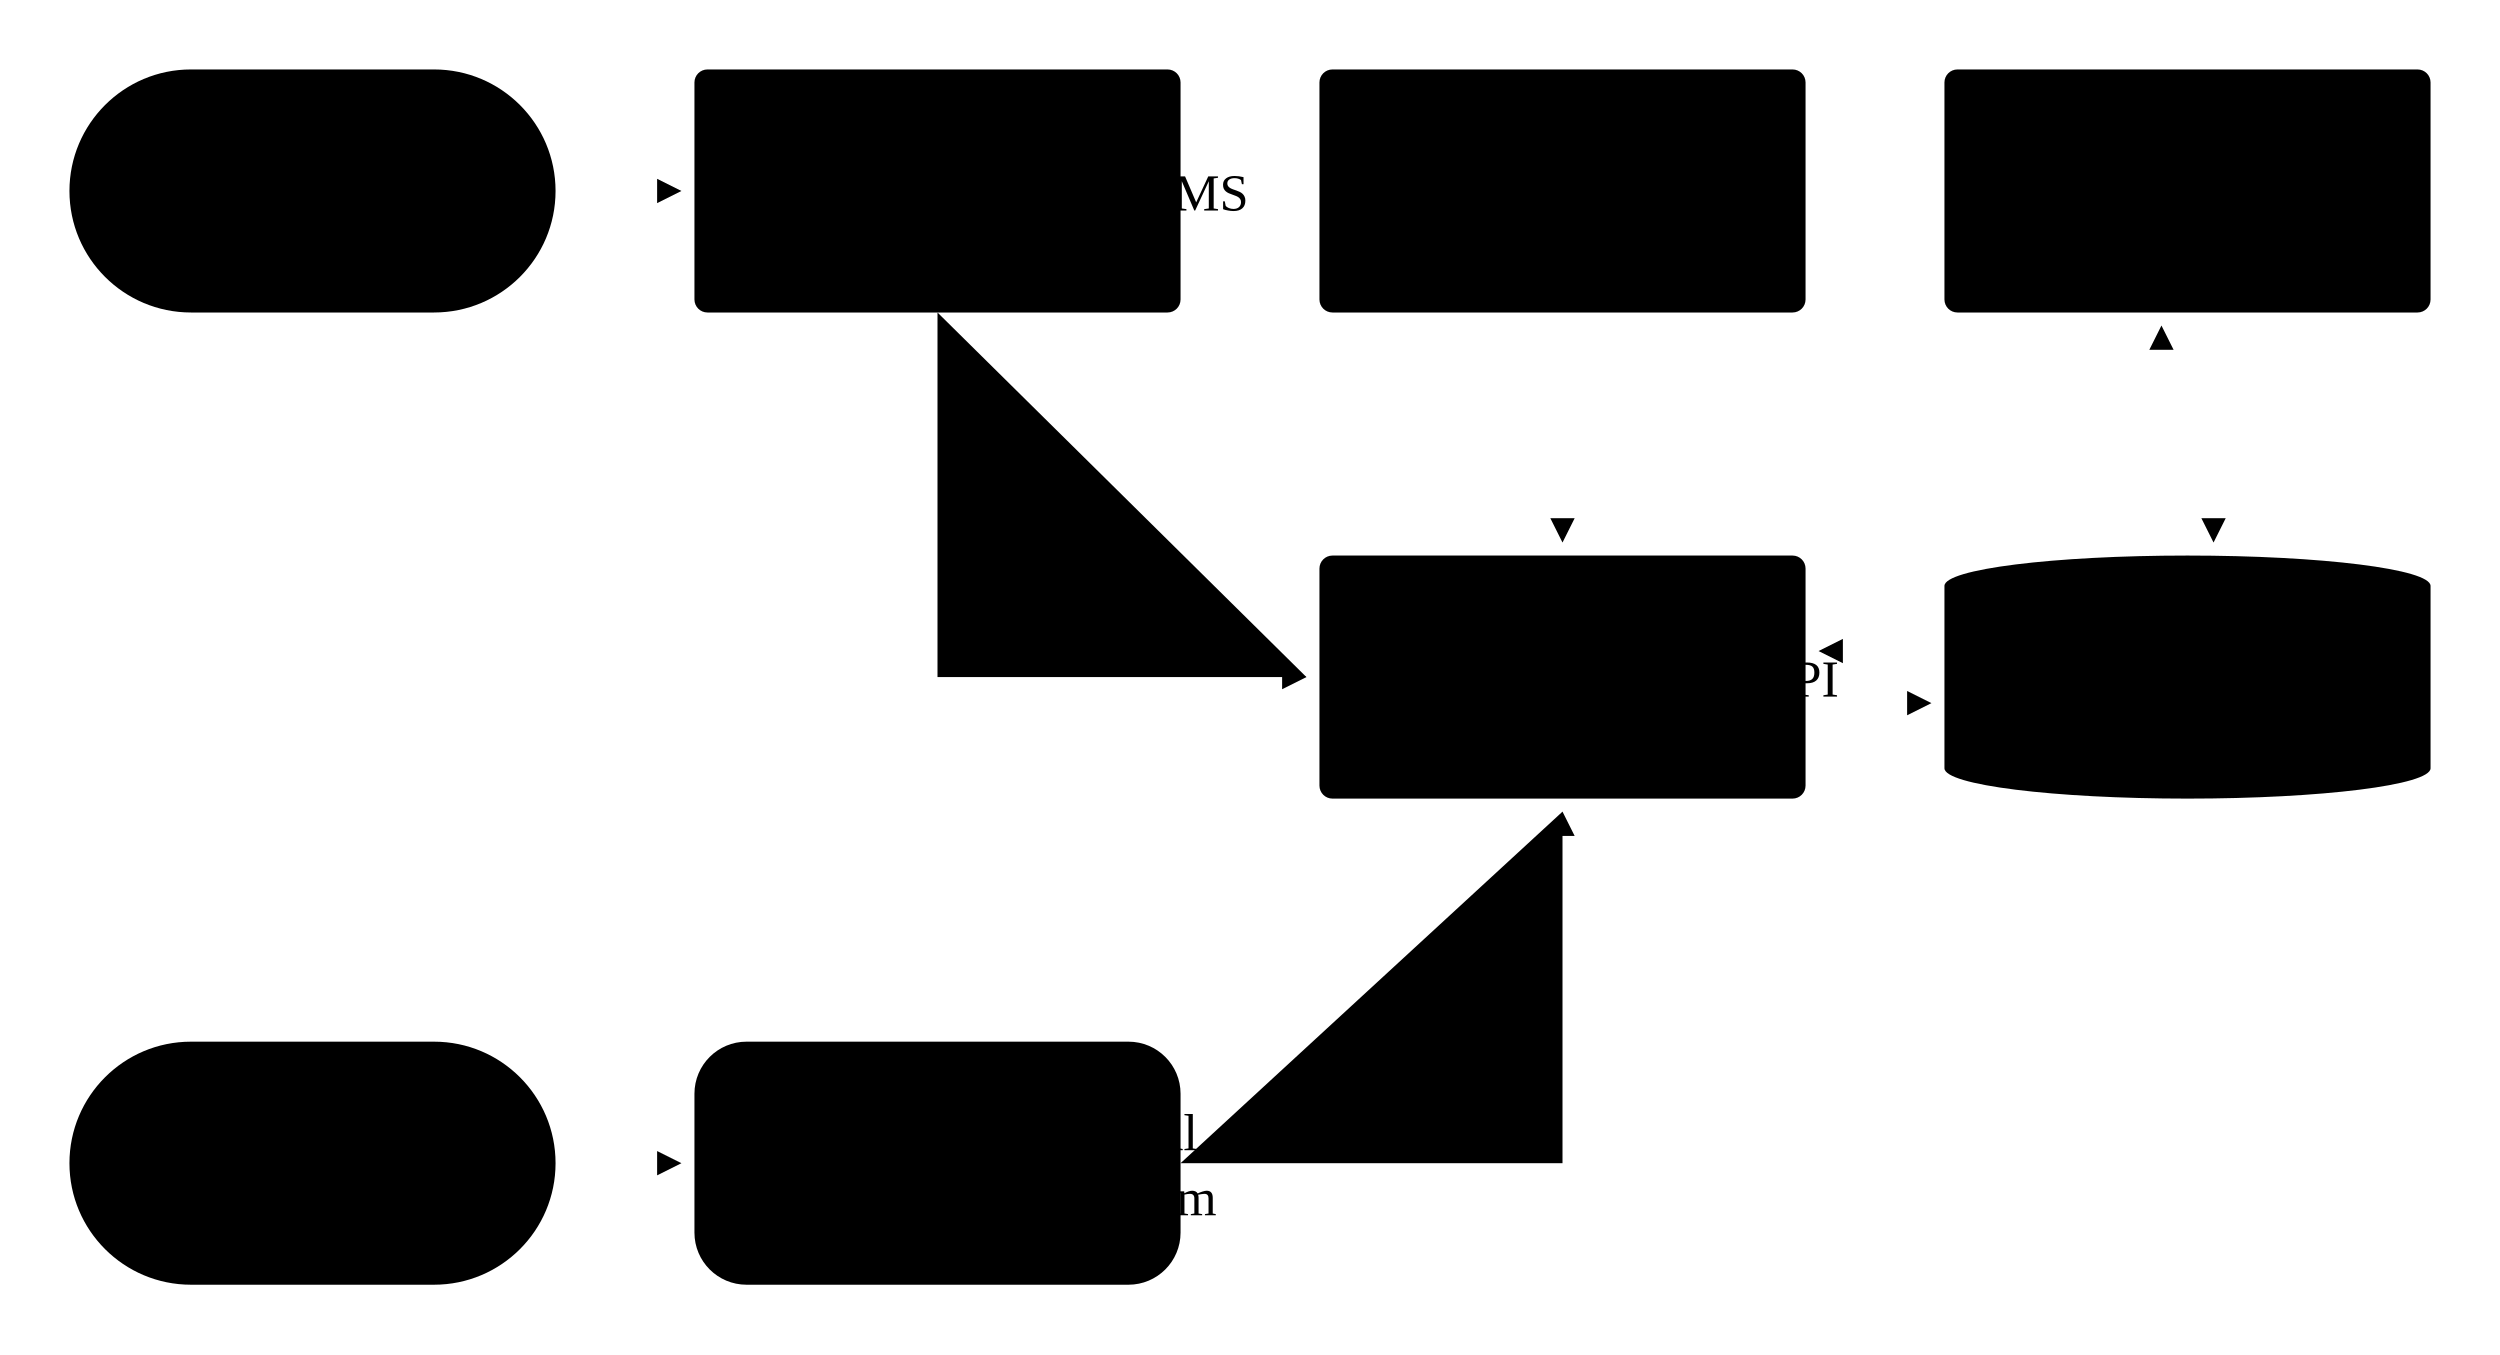
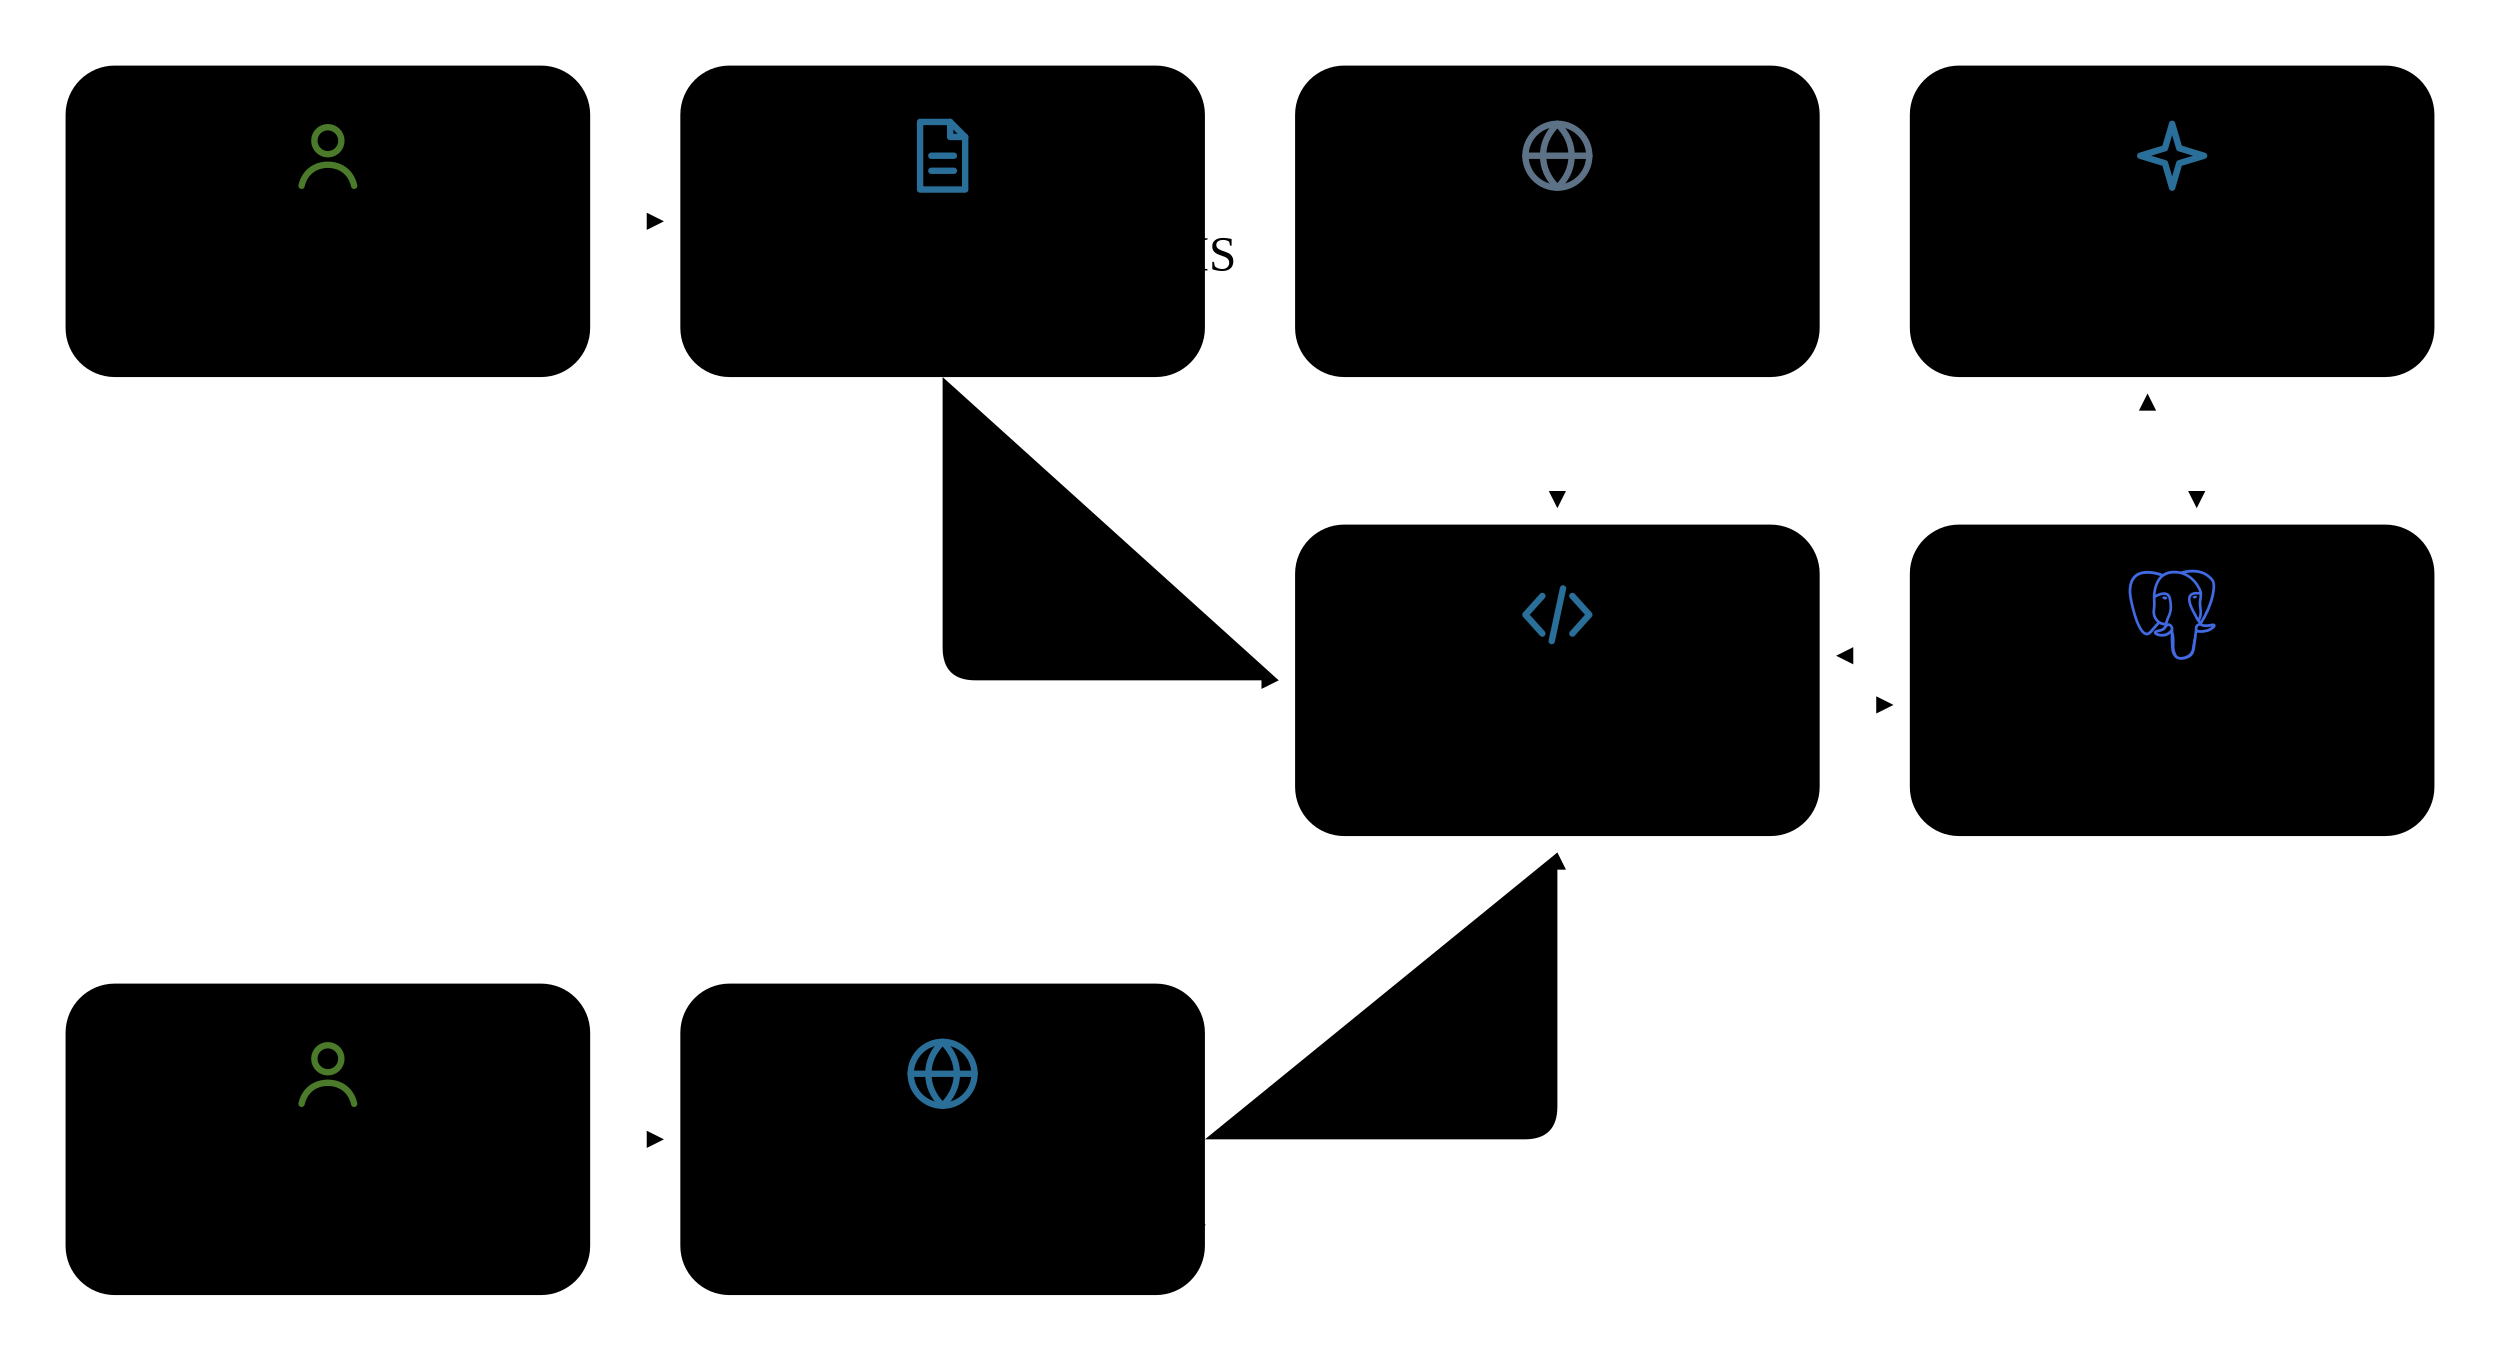
- <svg viewBox="0 0 576 312" width="576" height="312" aria-hidden="true" focusable="false">
+ <svg viewBox="0 0 610 332" width="610" height="332" aria-hidden="true" focusable="false">
  <defs>
-     <marker id="knowledge-arrow" viewBox="0 0 10 10" refX="9" refY="5" markerWidth="7" markerHeight="7" orient="auto-start-reverse">
-       <path class="arrowhead" d="M1 1L9 5L1 9" />
+     <marker id="knowledge-arrow" viewBox="0 0 10 10" refX="8.5" refY="5" markerWidth="6" markerHeight="6" orient="auto-start-reverse">
+       <path class="arrowhead" d="M1.5 1.5 8.5 5l-7 3.5" />
    </marker>
  </defs>
  <g class="edges">
-     <path class="e" style="--i:0" pathLength="1" marker-end="url(#knowledge-arrow)" d="M128 44H157" />
-     <path class="e" style="--i:1" pathLength="1" marker-end="url(#knowledge-arrow)" d="M216 72V156H301" />
-     <path class="e" style="--i:2" pathLength="1" marker-end="url(#knowledge-arrow)" d="M360 72V125" />
-     <path class="e" style="--i:3" pathLength="1" marker-end="url(#knowledge-arrow)" d="M416 162H445" />
-     <path class="e" style="--i:4" pathLength="1" marker-end="url(#knowledge-arrow)" d="M448 150H419" />
-     <path class="e" style="--i:5" pathLength="1" marker-end="url(#knowledge-arrow)" d="M498 128V75" />
-     <path class="e" style="--i:6" pathLength="1" marker-end="url(#knowledge-arrow)" d="M510 72V125" />
-     <path class="e" style="--i:7" pathLength="1" marker-end="url(#knowledge-arrow)" d="M128 268H157" />
-     <path class="e" style="--i:8" pathLength="1" marker-end="url(#knowledge-arrow)" d="M272 268H360V187" />
+     <path class="e" style="--i:0" pathLength="1" marker-end="url(#knowledge-arrow)" d="M144.0 54.0H162.0" />
+     <path class="e" style="--i:1" pathLength="1" marker-end="url(#knowledge-arrow)" d="M230.0 92.0V158.0Q230.0 166.0 238.0 166.0H312.0" />
+     <path class="e" style="--i:2" pathLength="1" marker-end="url(#knowledge-arrow)" d="M380.0 92.0V124.0" />
+     <path class="e" style="--i:3" pathLength="1" marker-end="url(#knowledge-arrow)" d="M444.0 172.0H462.0" />
+     <path class="e" style="--i:4" pathLength="1" marker-end="url(#knowledge-arrow)" d="M466.0 160.0H448.0" />
+     <path class="e" style="--i:5" pathLength="1" marker-end="url(#knowledge-arrow)" d="M524.0 128.0V96.0" />
+     <path class="e" style="--i:6" pathLength="1" marker-end="url(#knowledge-arrow)" d="M536.0 92.0V124.0" />
+     <path class="e" style="--i:7" pathLength="1" marker-end="url(#knowledge-arrow)" d="M144.0 278.0H162.0" />
+     <path class="e" style="--i:8" pathLength="1" marker-end="url(#knowledge-arrow)" d="M294.0 278.0H372.0Q380.0 278.0 380.0 270.0V208.0" />
  </g>
  <g class="nodes">
-     <g class="node" style="--i:0">
-       <rect class="n n--person" x="16" y="16" width="112" height="56" rx="28" />
-       <text class="t" x="72" y="48.5">
-         <tspan x="72">Editors</tspan>
+     <g class="node node--person" style="--i:0">
+       <rect class="n" x="16" y="16" width="128" height="76" rx="12" />
+       <svg x="69.0" y="27" width="22" height="22" viewBox="0 0 24 24" color="#4a7a2a">
+         <g fill="none" stroke="currentColor" stroke-width="1.7" stroke-linecap="round" stroke-linejoin="round">
+           <circle cx="12" cy="8" r="3.6" />
+           <path d="M5 20c.8-3.6 3.6-5.6 7-5.6s6.2 2 7 5.6" />
+         </g>
+       </svg>
+       <text class="t" x="80.0" y="66">
+         <tspan x="80.0">Editors</tspan>
      </text>
    </g>
-     <g class="node" style="--i:1">
-       <rect class="n n--service" x="160" y="16" width="112" height="56" rx="3" />
-       <text class="t" x="216" y="48.5">
-         <tspan x="216">Headless CMS</tspan>
+     <g class="node node--service" style="--i:1">
+       <rect class="n" x="166" y="16" width="128" height="76" rx="12" />
+       <svg x="219.0" y="27" width="22" height="22" viewBox="0 0 24 24" color="#2a6f99">
+         <g fill="none" stroke="currentColor" stroke-width="1.7" stroke-linecap="round" stroke-linejoin="round">
+           <path d="M6 3h8l4 4v14H6z" />
+           <path d="M14 3v4h4M9 12h6M9 16h6" />
+         </g>
+       </svg>
+       <text class="t" x="230.0" y="66">
+         <tspan x="230.0">Headless CMS</tspan>
      </text>
    </g>
-     <g class="node" style="--i:2">
-       <rect class="n n--external" x="304" y="16" width="112" height="56" rx="3" />
-       <text class="t" x="360" y="41">
-         <tspan x="360">External</tspan>
-         <tspan x="360" dy="15">databases</tspan>
+     <g class="node node--external" style="--i:2">
+       <rect class="n" x="316" y="16" width="128" height="76" rx="12" />
+       <svg x="369.0" y="27" width="22" height="22" viewBox="0 0 24 24" color="#5d7287">
+         <g fill="none" stroke="currentColor" stroke-width="1.7" stroke-linecap="round" stroke-linejoin="round">
+           <circle cx="12" cy="12" r="8.5" />
+           <path d="M3.5 12h17M12 3.5c2.6 2.6 3.8 5.4 3.8 8.5s-1.2 5.9-3.8 8.5c-2.6-2.6-3.8-5.4-3.8-8.5S9.4 6.1 12 3.5" />
+         </g>
+       </svg>
+       <text class="t" x="380.0" y="61">
+         <tspan x="380.0">External</tspan>
+         <tspan x="380.0" dy="14">databases</tspan>
      </text>
    </g>
-     <g class="node" style="--i:3">
-       <rect class="n n--service" x="448" y="16" width="112" height="56" rx="3" />
-       <text class="t" x="504" y="41">
-         <tspan x="504">AI tags and</tspan>
-         <tspan x="504" dy="15">suggestions</tspan>
+     <g class="node node--service" style="--i:3">
+       <rect class="n" x="466" y="16" width="128" height="76" rx="12" />
+       <svg x="519.0" y="27" width="22" height="22" viewBox="0 0 24 24" color="#2a6f99">
+         <g fill="none" stroke="currentColor" stroke-width="1.7" stroke-linecap="round" stroke-linejoin="round">
+           <path d="M12 3.5 13.9 10l6.6 2-6.6 2L12 20.5 10.1 14l-6.6-2 6.6-2z" />
+         </g>
+       </svg>
+       <text class="t" x="530.0" y="61">
+         <tspan x="530.0">AI tags and</tspan>
+         <tspan x="530.0" dy="14">suggestions</tspan>
      </text>
    </g>
-     <g class="node" style="--i:4">
-       <rect class="n n--service" x="304" y="128" width="112" height="56" rx="3" />
-       <text class="t" x="360" y="160.5">
-         <tspan x="360">Platform API</tspan>
+     <g class="node node--service" style="--i:4">
+       <rect class="n" x="316" y="128" width="128" height="76" rx="12" />
+       <svg x="369.0" y="139" width="22" height="22" viewBox="0 0 24 24" color="#2a6f99">
+         <g fill="none" stroke="currentColor" stroke-width="1.7" stroke-linecap="round" stroke-linejoin="round">
+           <path d="M8 7 3.5 12 8 17M16 7l4.5 5-4.5 5M13.5 5l-3 14" />
+         </g>
+       </svg>
+       <text class="t" x="380.0" y="178">
+         <tspan x="380.0">Platform API</tspan>
      </text>
    </g>
-     <g class="node" style="--i:5">
-       <path class="n n--store" d="M448 135v42a56 7 0 0 0 112 0v-42a56 7 0 0 0 -112 0a56 7 0 0 0 112 0" />
-       <text class="t" x="504" y="163.5">
-         <tspan x="504">Database</tspan>
+     <g class="node node--store" style="--i:5">
+       <rect class="n" x="466" y="128" width="128" height="76" rx="12" />
+       <svg x="519.0" y="139" width="22" height="22" viewBox="0 0 24 24">
+         <path fill="#4169E1" d="M23.559 14.723a.527.527 0 0 0-.056-.119c-.139-.263-.477-.342-1.007-.232-1.653.341-2.293.131-2.526-.019 1.342-2.048 2.445-4.522 3.041-6.83.271-1.051.798-3.524.122-4.732a1.564 1.564 0 0 0-.151-.235C21.693.909 19.801.025 17.51.001c-1.495-.016-2.771.346-3.116.479a9.449 9.449 0 0 0-.516-.082 8.044 8.044 0 0 0-1.311-.128c-1.182-.018-2.204.264-3.05.841-.857-.321-4.789-1.645-7.222.079C.936 2.153.309 3.873.43 6.304c.041.818.507 3.334 1.242 5.744.46 1.506.939 2.702 1.433 3.582.553.994 1.126 1.593 1.714 1.79.447.149 1.133.144 1.858-.728.801-.964 1.59-1.826 1.945-2.207.435.235.906.362 1.39.377a.057.057 0 0 0 0.0.004 11.031 11.031 0 0 0-.247.305c-.339.43-.409.52-1.5.744-.31.064-1.134.234-1.146.811-.003.122.033.231.092.327.227.423.922.61 1.015.633 1.335.334 2.504.092 3.371-.679-.017 2.231.077 4.417.345 5.087.221.553.762 1.905 2.469 1.904.251 0 .526-.029.83-.094 1.782-.382 2.556-1.17 2.855-2.906.15-.871.402-2.875.539-4.101.017-.07.036-.121.057-.136.001-.001.07-.047.427.031a.367.367 0 0 0 .044.007l.254.022.015.001c.847.038 1.911-.143 2.531-.431.644-.299 1.806-1.032 1.595-1.67zM2.371 11.877c-.744-2.436-1.178-4.885-1.212-5.572-.109-2.171.417-3.683 1.562-4.493 1.837-1.299 4.84-.541 6.108-.13-.003.003-.007.006-.01.009-2.024 2.044-1.976 5.536-1.971 5.75-0.0.082.007.199.016.359.035.587.1 1.68-.073 2.918-.161 1.15.194 2.276.973 3.089.081.084.165.163.252.237-.347.371-1.1 1.193-1.903 2.158-.568.682-.96.552-1.089.509-.392-.131-.813-.587-1.238-1.322-.48-.839-.964-2.032-1.415-3.513zm6.007 5.087c-.171-.043-.327-.113-.432-.177.089-.039.237-.09.483-.141 1.283-.264 1.482-.451 1.914-1.0.099-.126.212-.269.367-.443a.355.355 0 0 0 .074-.13c.171-.151.272-.11.437-.042.156.065.308.26.369.475.029.102.062.294-.045.444-.904 1.266-2.222 1.249-3.168 1.013zm2.094-3.988-.052.141c-.133.357-.257.688-.333 1.003-.667-.002-1.317-.287-1.81-.802-.628-.655-.913-1.566-.782-2.5.183-1.308.115-2.447.079-3.059-.005-.086-.009-.161-.012-.22.296-.262 1.666-.996 2.643-.772.446.102.718.406.831.928.585 2.704.077 3.831-.33 4.736-.084.187-.163.363-.231.545zm7.364 4.572c-.017.177-.036.376-.062.596l-.146.438a.355.355 0 0 0-.018.108c-.006.475-.054.649-.115.869-.063.229-.135.489-.179 1.058-.11 1.414-.878 2.227-2.417 2.557-1.516.325-1.784-.497-2.021-1.222a6.582 6.582 0 0 0-.077-.227c-.215-.586-.191-1.412-.157-2.555.017-.561-.025-1.901-.33-2.646.004-.293.011-.591.019-.892a.353.353 0 0 0-.015-.113 1.493 1.493 0 0 0-.044-.208c-.123-.428-.421-.787-.78-.935-.142-.059-.404-.167-.718-.087.067-.276.183-.588.309-.925l.053-.142c.059-.16.134-.326.213-.501.426-.948 1.011-2.245.377-5.177-.237-1.098-1.03-1.634-2.232-1.51-.721.075-1.38.365-1.709.532a5.672 5.672 0 0 0-.196.104c.092-1.106.439-3.174 1.736-4.482a4.031 4.031 0 0 1 .303-.276.353.353 0 0 0 .145-.064c.752-.571 1.694-.851 2.802-.833.409.007.802.034 1.174.081 1.939.354 3.244 1.447 4.036 2.383.814.962 1.255 1.931 1.431 2.454-1.323-.135-2.223.127-2.68.779-.993 1.419.543 4.173 1.281 5.496.135.243.252.452.289.541.24.583.551.971.779 1.255.07.087.137.171.189.245-.401.116-1.121.383-1.055 1.717-.012.156-.042.447-.083.815-.046.208-.07.46-.099.766zm.89-1.621c-.041-.832.269-.918.597-1.01a2.857 2.857 0 0 0 .135-.041 1.202 1.202 0 0 0 .134.103c.57.377 1.582.421 3.007.134-.202.177-.519.399-.953.601-.41.19-1.096.333-1.747.364-.72.034-1.086-.081-1.172-.151zm.57-9.271c-.006.351-.054.669-.105 1.002-.055.358-.112.727-.126 1.176-.014.437.04.891.093 1.33.107.887.216 1.8-.207 2.701a3.527 3.527 0 0 1-.188-.386c-.053-.128-.167-.333-.325-.616-.616-1.104-2.057-3.69-1.319-4.745.38-.543 1.341-.566 2.178-.463zm.228 7.014a12.376 12.376 0 0 0-.085-.107l-.035-.044c.726-1.2.584-2.386.458-3.438-.052-.432-.101-.84-.088-1.223.013-.406.067-.754.118-1.091.064-.415.129-.844.111-1.351.013-.053.019-.116.012-.19-.046-.485-.6-1.938-1.729-3.253-.608-.707-1.49-1.497-2.689-2.039.525-.107 1.233-.203 2.024-.186 2.051.046 3.675.814 4.824 2.282a.908.908 0 0 1 .067.1c.723 1.356-.276 6.275-2.987 10.54zm-8.817-6.116c-.025.179-.309.422-.621.422a.582.582 0 0 1-.081-.006c-.187-.026-.377-.144-.506-.316-.046-.06-.12-.178-.105-.284.005-.04.026-.099.092-.149.118-.089.352-.123.61-.087.316.044.643.194.611.419zm7.931-.411c.011.079-.049.201-.153.31-.068.072-.212.196-.408.223a.546.546 0 0 1-.075.005c-.293 0-.541-.234-.561-.372-.024-.176.264-.311.561-.352.297-.041.611.009.636.185z" />
+       </svg>
+       <text class="t" x="530.0" y="178">
+         <tspan x="530.0">Database</tspan>
      </text>
    </g>
-     <g class="node" style="--i:6">
-       <rect class="n n--person" x="16" y="240" width="112" height="56" rx="28" />
-       <text class="t" x="72" y="272.5">
-         <tspan x="72">Members</tspan>
+     <g class="node node--person" style="--i:6">
+       <rect class="n" x="16" y="240" width="128" height="76" rx="12" />
+       <svg x="69.0" y="251" width="22" height="22" viewBox="0 0 24 24" color="#4a7a2a">
+         <g fill="none" stroke="currentColor" stroke-width="1.7" stroke-linecap="round" stroke-linejoin="round">
+           <circle cx="12" cy="8" r="3.6" />
+           <path d="M5 20c.8-3.6 3.6-5.6 7-5.6s6.2 2 7 5.6" />
+         </g>
+       </svg>
+       <text class="t" x="80.0" y="290">
+         <tspan x="80.0">Members</tspan>
      </text>
    </g>
-     <g class="node" style="--i:7">
-       <rect class="n n--app" x="160" y="240" width="112" height="56" rx="12" />
-       <text class="t" x="216" y="265">
-         <tspan x="216">Multilingual</tspan>
-         <tspan x="216" dy="15">web platform</tspan>
+     <g class="node node--app" style="--i:7">
+       <rect class="n" x="166" y="240" width="128" height="76" rx="12" />
+       <svg x="219.0" y="251" width="22" height="22" viewBox="0 0 24 24" color="#2a6f99">
+         <g fill="none" stroke="currentColor" stroke-width="1.7" stroke-linecap="round" stroke-linejoin="round">
+           <circle cx="12" cy="12" r="8.5" />
+           <path d="M3.5 12h17M12 3.5c2.6 2.6 3.8 5.4 3.8 8.5s-1.2 5.9-3.8 8.5c-2.6-2.6-3.8-5.4-3.8-8.5S9.4 6.1 12 3.5" />
+         </g>
+       </svg>
+       <text class="t" x="230.0" y="285">
+         <tspan x="230.0">Multilingual</tspan>
+         <tspan x="230.0" dy="14">web platform</tspan>
      </text>
    </g>
  </g>
</svg>
